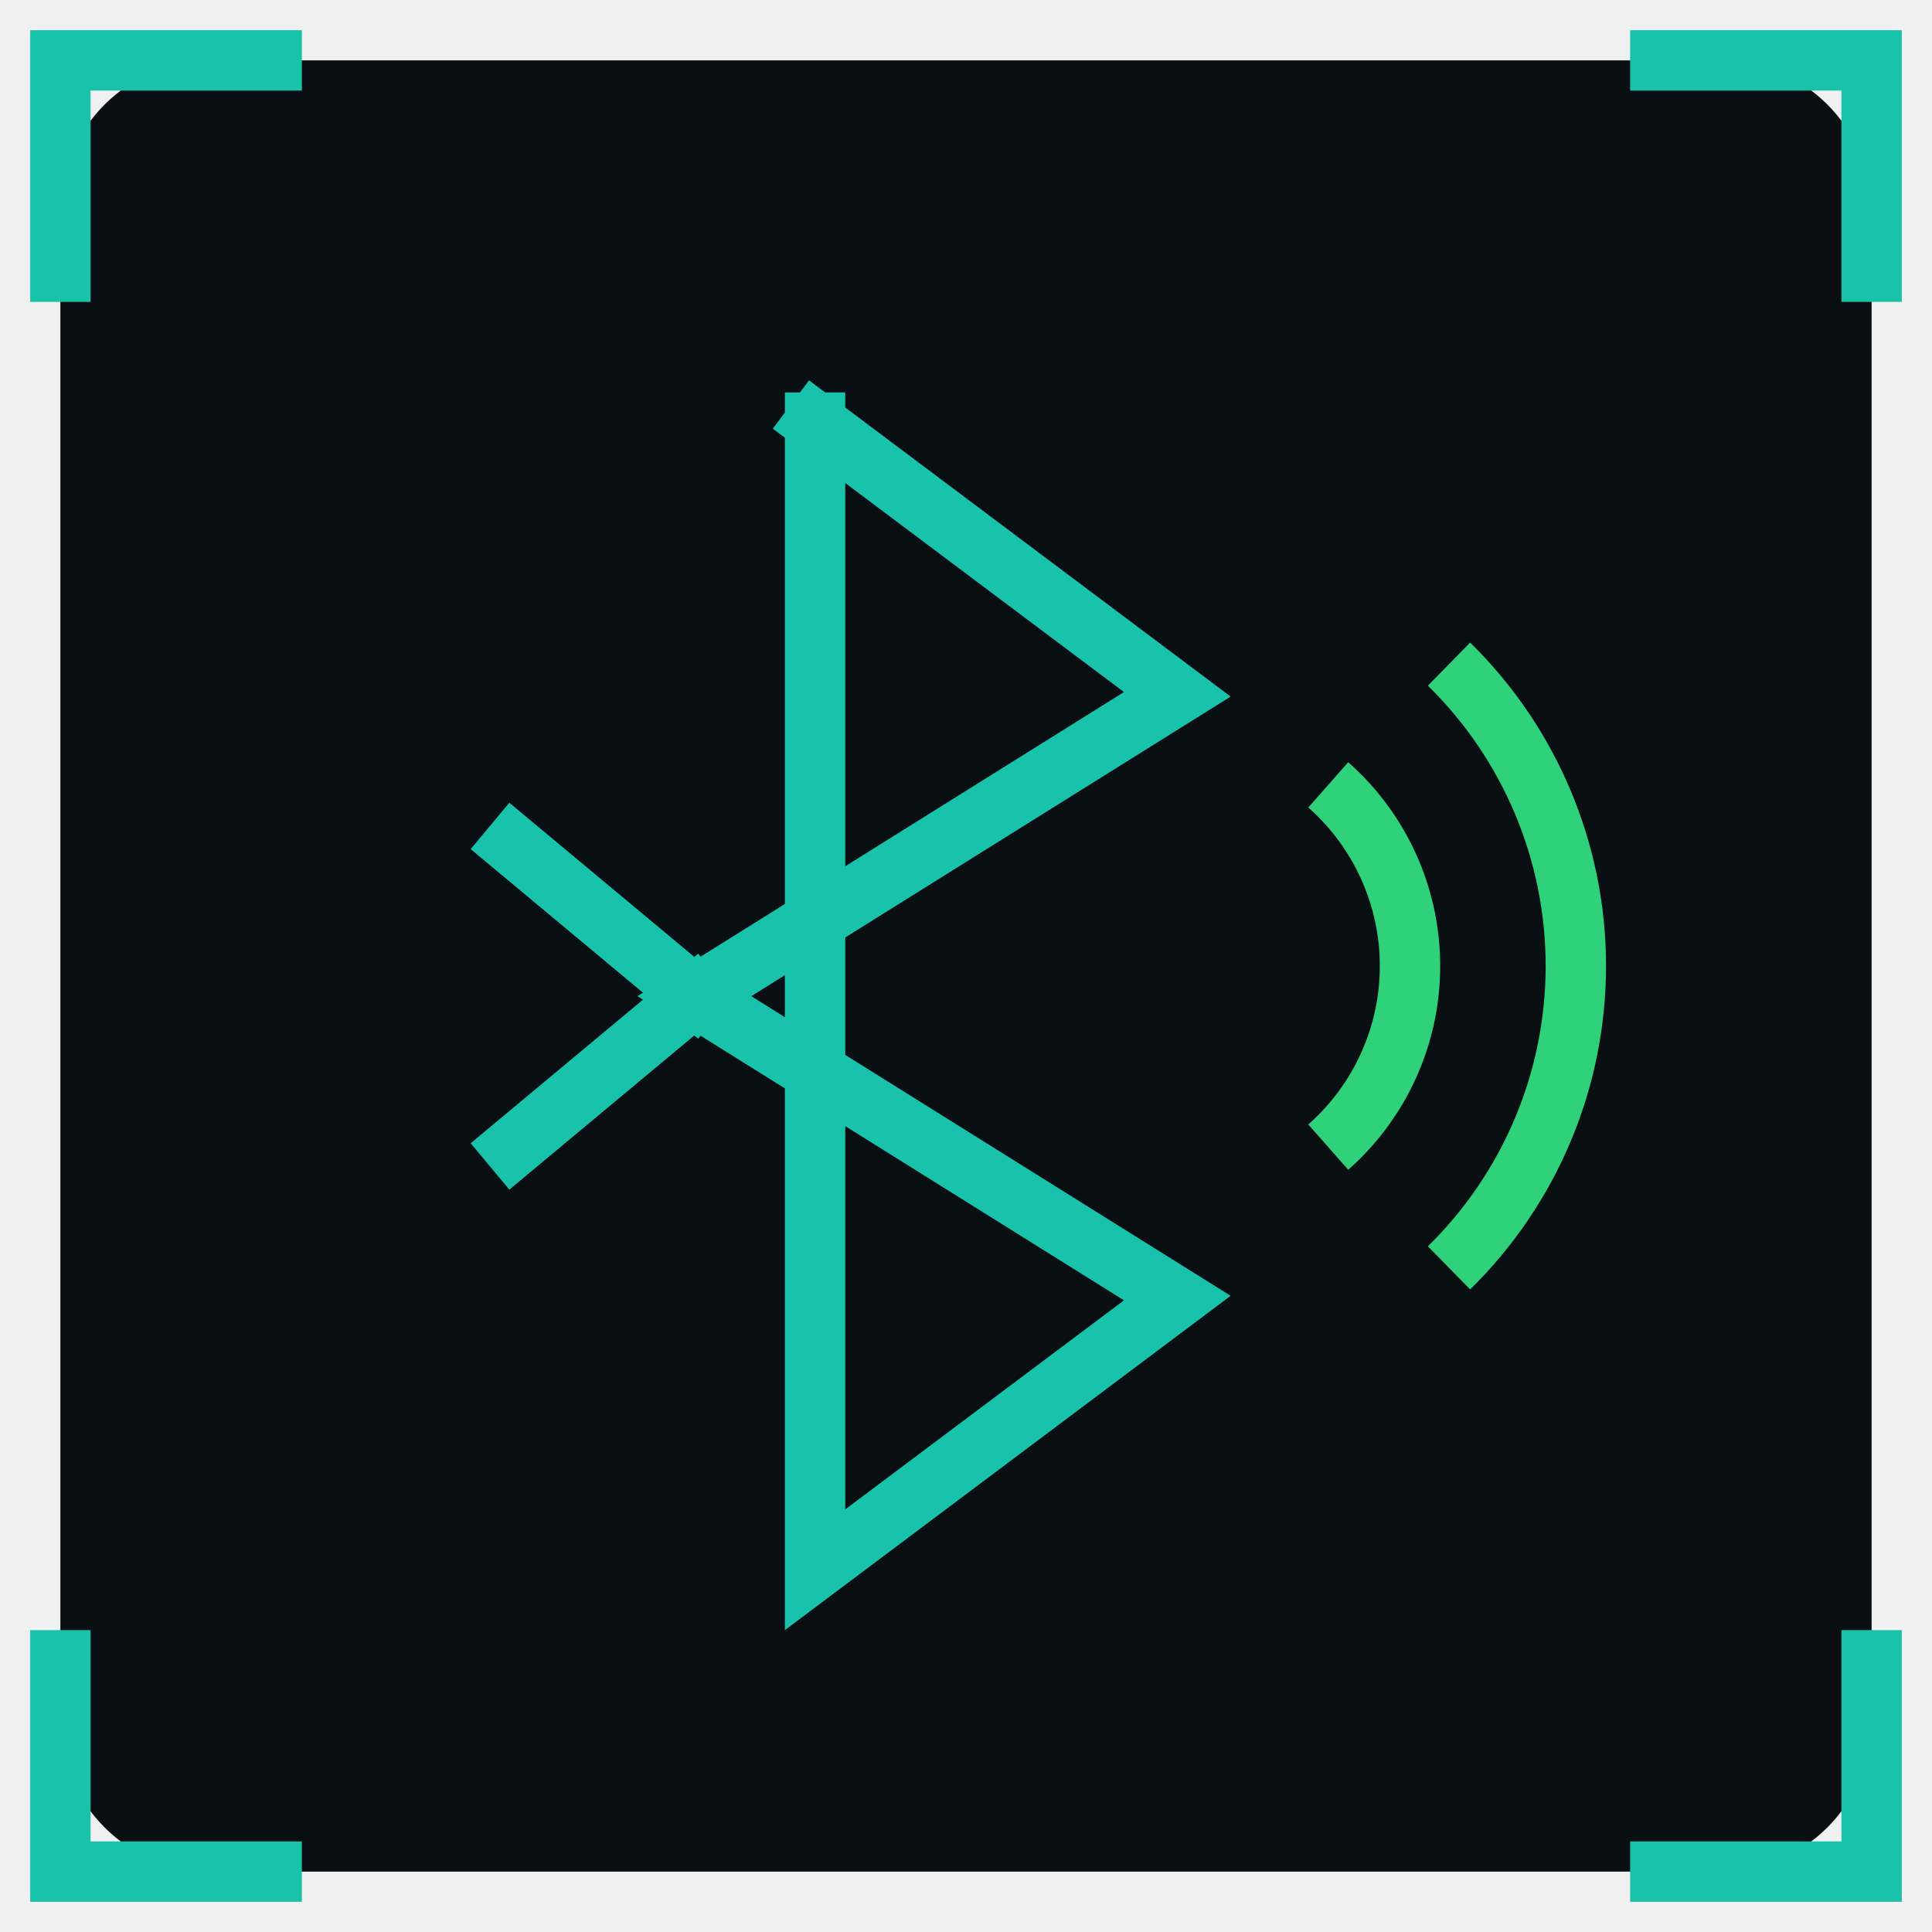
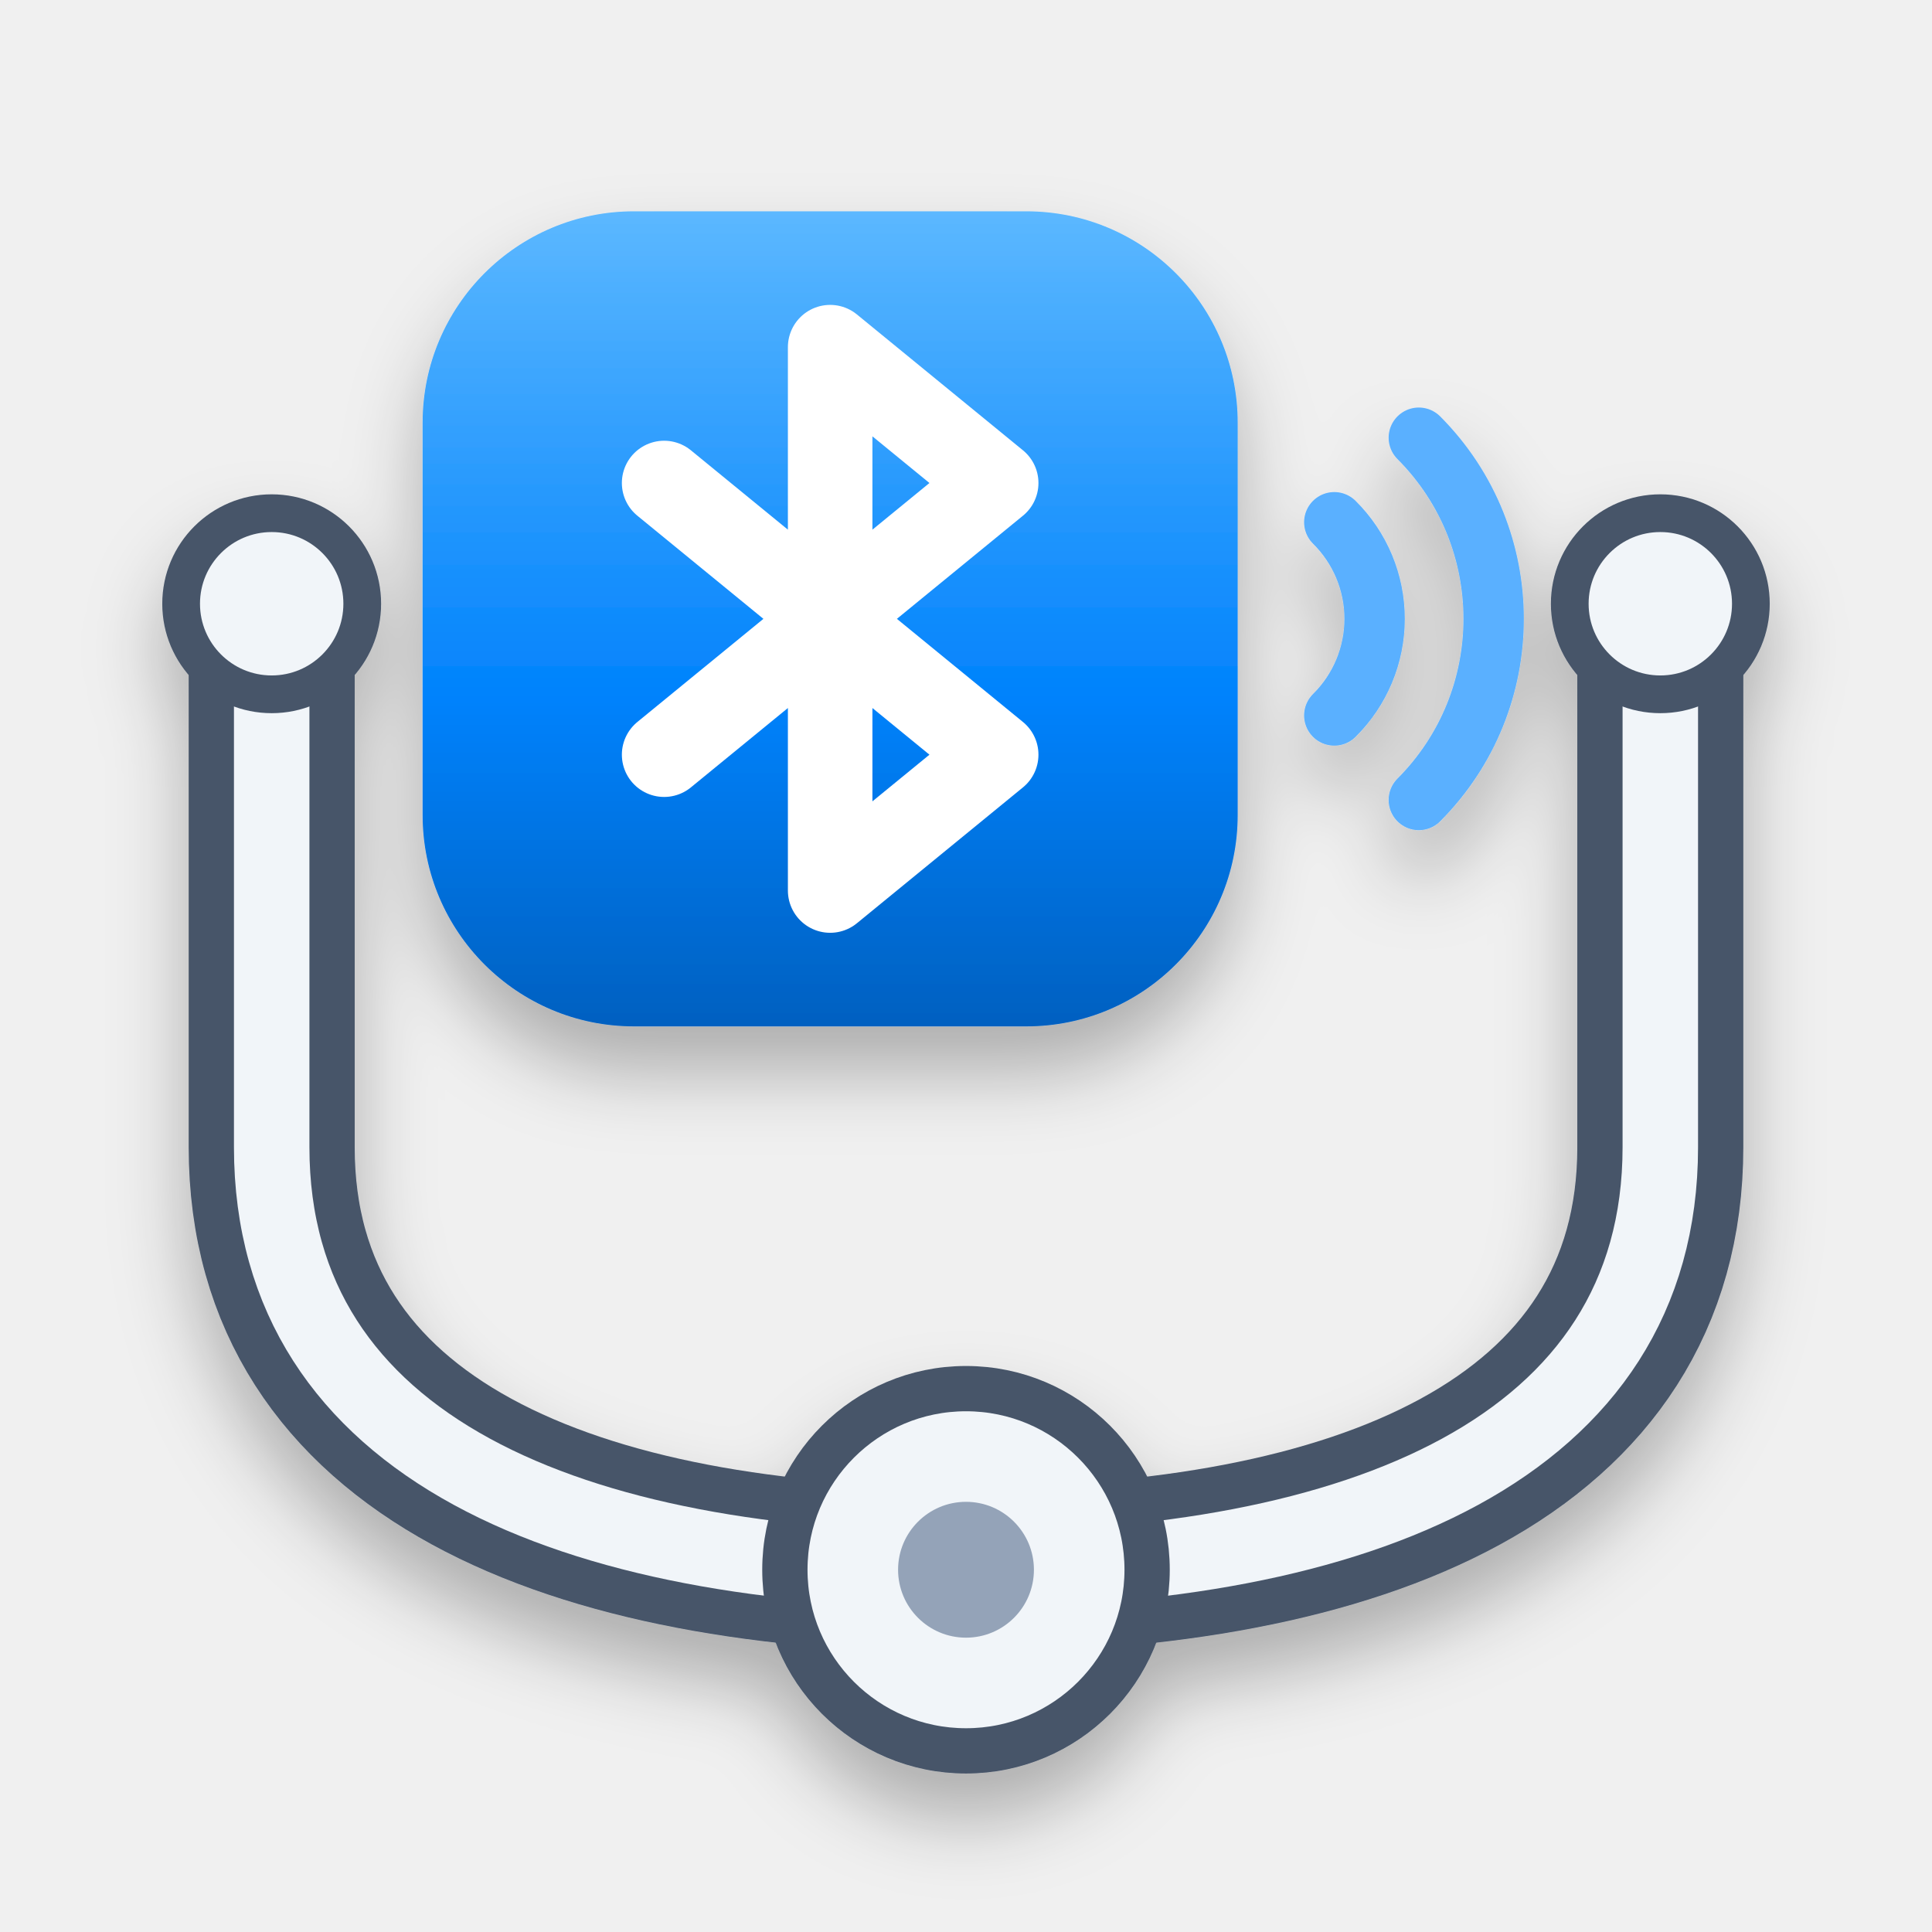
- <svg xmlns="http://www.w3.org/2000/svg" viewBox="0 0 64 64" width="64" height="64" role="img" aria-label="ble-doctor">
-   <rect x="2" y="2" width="60" height="60" rx="5" fill="#0a0f13" />
-   <path d="M2 10 V2 H10 M54 2 H62 V10 M62 54 V62 H54 M10 62 H2 V54" stroke="#19c3ab" stroke-width="2" fill="none" />
-   <path d="M27 14 L39 23 L23 33 L39 43 L27 52 V14 M23 33 L17 28 M23 33 L17 38" stroke="#19c3ab" stroke-width="2" stroke-linejoin="miter" stroke-linecap="square" fill="none" />
-   <path d="M44 26 a8 8 0 0 1 0 12 M48 22 a14 14 0 0 1 0 20" stroke="#2fd27a" stroke-width="2" fill="none" />
+ <svg xmlns="http://www.w3.org/2000/svg" viewBox="0 0 128 128" width="128" height="128">
+   <defs>
+     <linearGradient id="ble-body" x1="0" y1="0" x2="0" y2="1">
+       <stop offset="0" stop-color="#5CB8FF" />
+       <stop offset="0.6" stop-color="#0082FC" />
+       <stop offset="1" stop-color="#0060C0" />
+     </linearGradient>
+     <filter id="ble-shadow" x="-25%" y="-25%" width="150%" height="160%">
+       <feGaussianBlur in="SourceAlpha" stdDeviation="2.5" result="b" />
+       <feOffset in="b" dx="0" dy="3" result="o" />
+       <feComponentTransfer in="o" result="s">
+         <feFuncA type="linear" slope="0.28" />
+       </feComponentTransfer>
+       <feMerge>
+         <feMergeNode in="s" />
+         <feMergeNode in="SourceGraphic" />
+       </feMerge>
+     </filter>
+   </defs>
+   <g filter="url(#ble-shadow)">
+     <path d="M88.4 34.6 A9 9 0 0 1 88.4 47.4 M94 29 A17 17 0 0 1 94 53" fill="none" stroke="#5AB0FF" stroke-width="4" stroke-linecap="round" />
+     <rect x="28" y="14" width="54" height="54" rx="14" fill="url(#ble-body)" />
+     <g transform="translate(31 17) scale(2)" fill="none" stroke="#FFFFFF" stroke-width="2.8" stroke-linecap="round" stroke-linejoin="round">
+       <path d="M6.5 7.5 L17.5 16.5 L12 21 V3 L17.5 7.5 L6.5 16.5" />
+     </g>
+     <g fill="none" stroke-linecap="round" stroke-linejoin="round">
+       <path d="M18 40 V76 C18 96 38 104 64 104 C90 104 110 96 110 76 V40" stroke="#475569" stroke-width="11" />
+       <path d="M18 40 V76 C18 96 38 104 64 104 C90 104 110 96 110 76 V40" stroke="#F1F5F9" stroke-width="5" />
+     </g>
+     <circle cx="18" cy="40" r="6" fill="#F1F5F9" stroke="#475569" stroke-width="2.5" />
+     <circle cx="110" cy="40" r="6" fill="#F1F5F9" stroke="#475569" stroke-width="2.5" />
+     <circle cx="64" cy="104" r="12" fill="#F1F5F9" stroke="#475569" stroke-width="3" />
+     <circle cx="64" cy="104" r="4.5" fill="#94A3B8" />
+   </g>
</svg>
